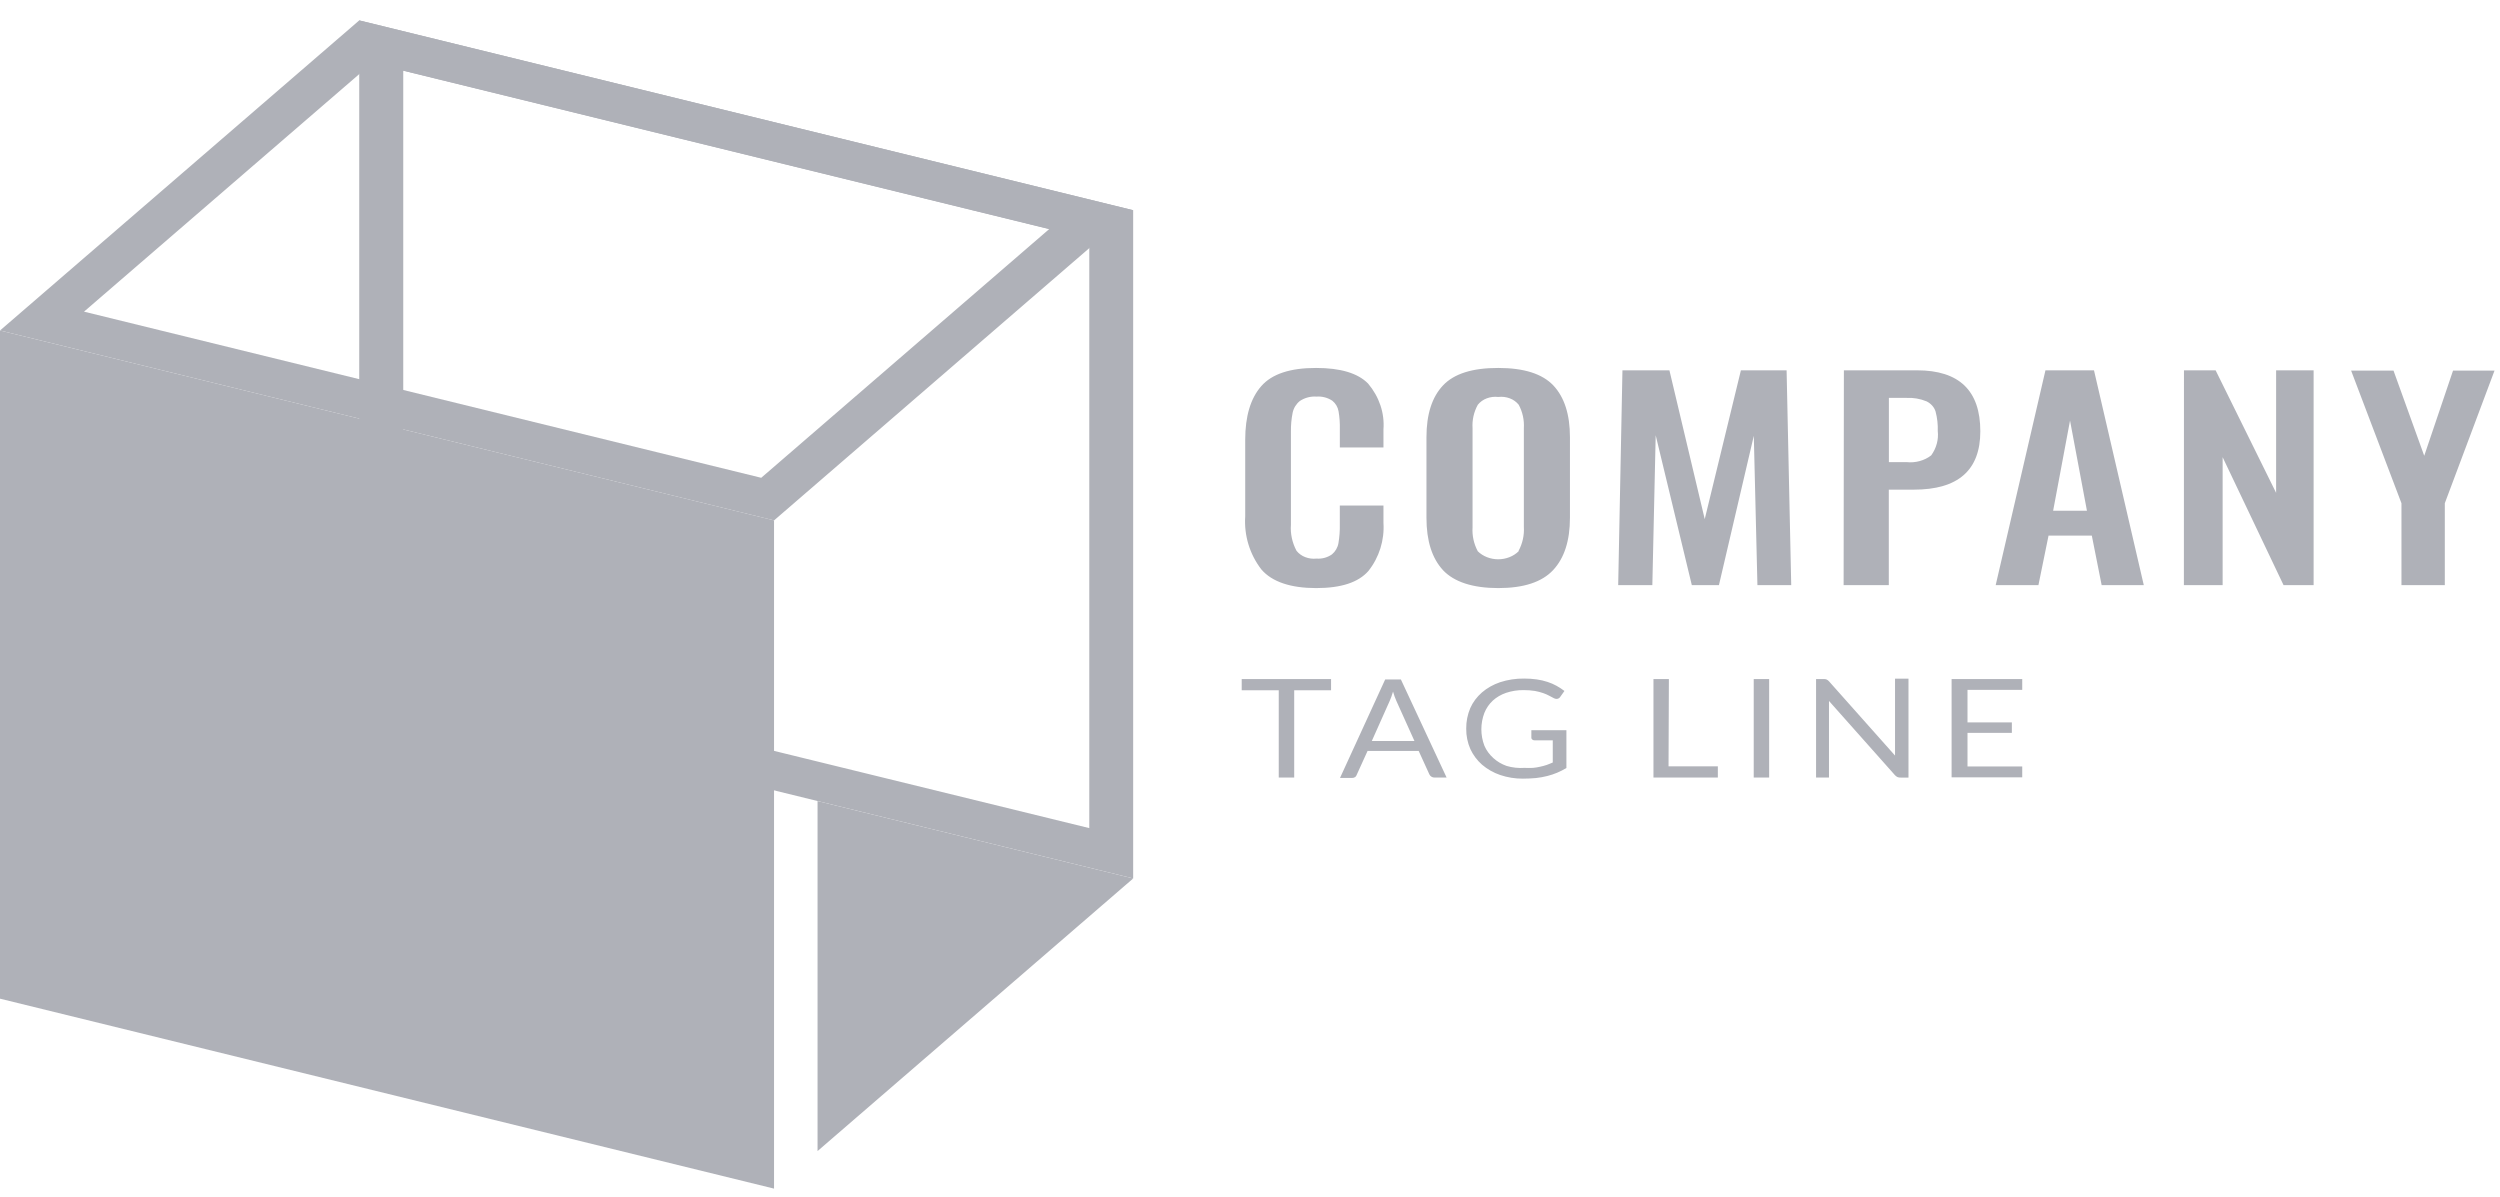
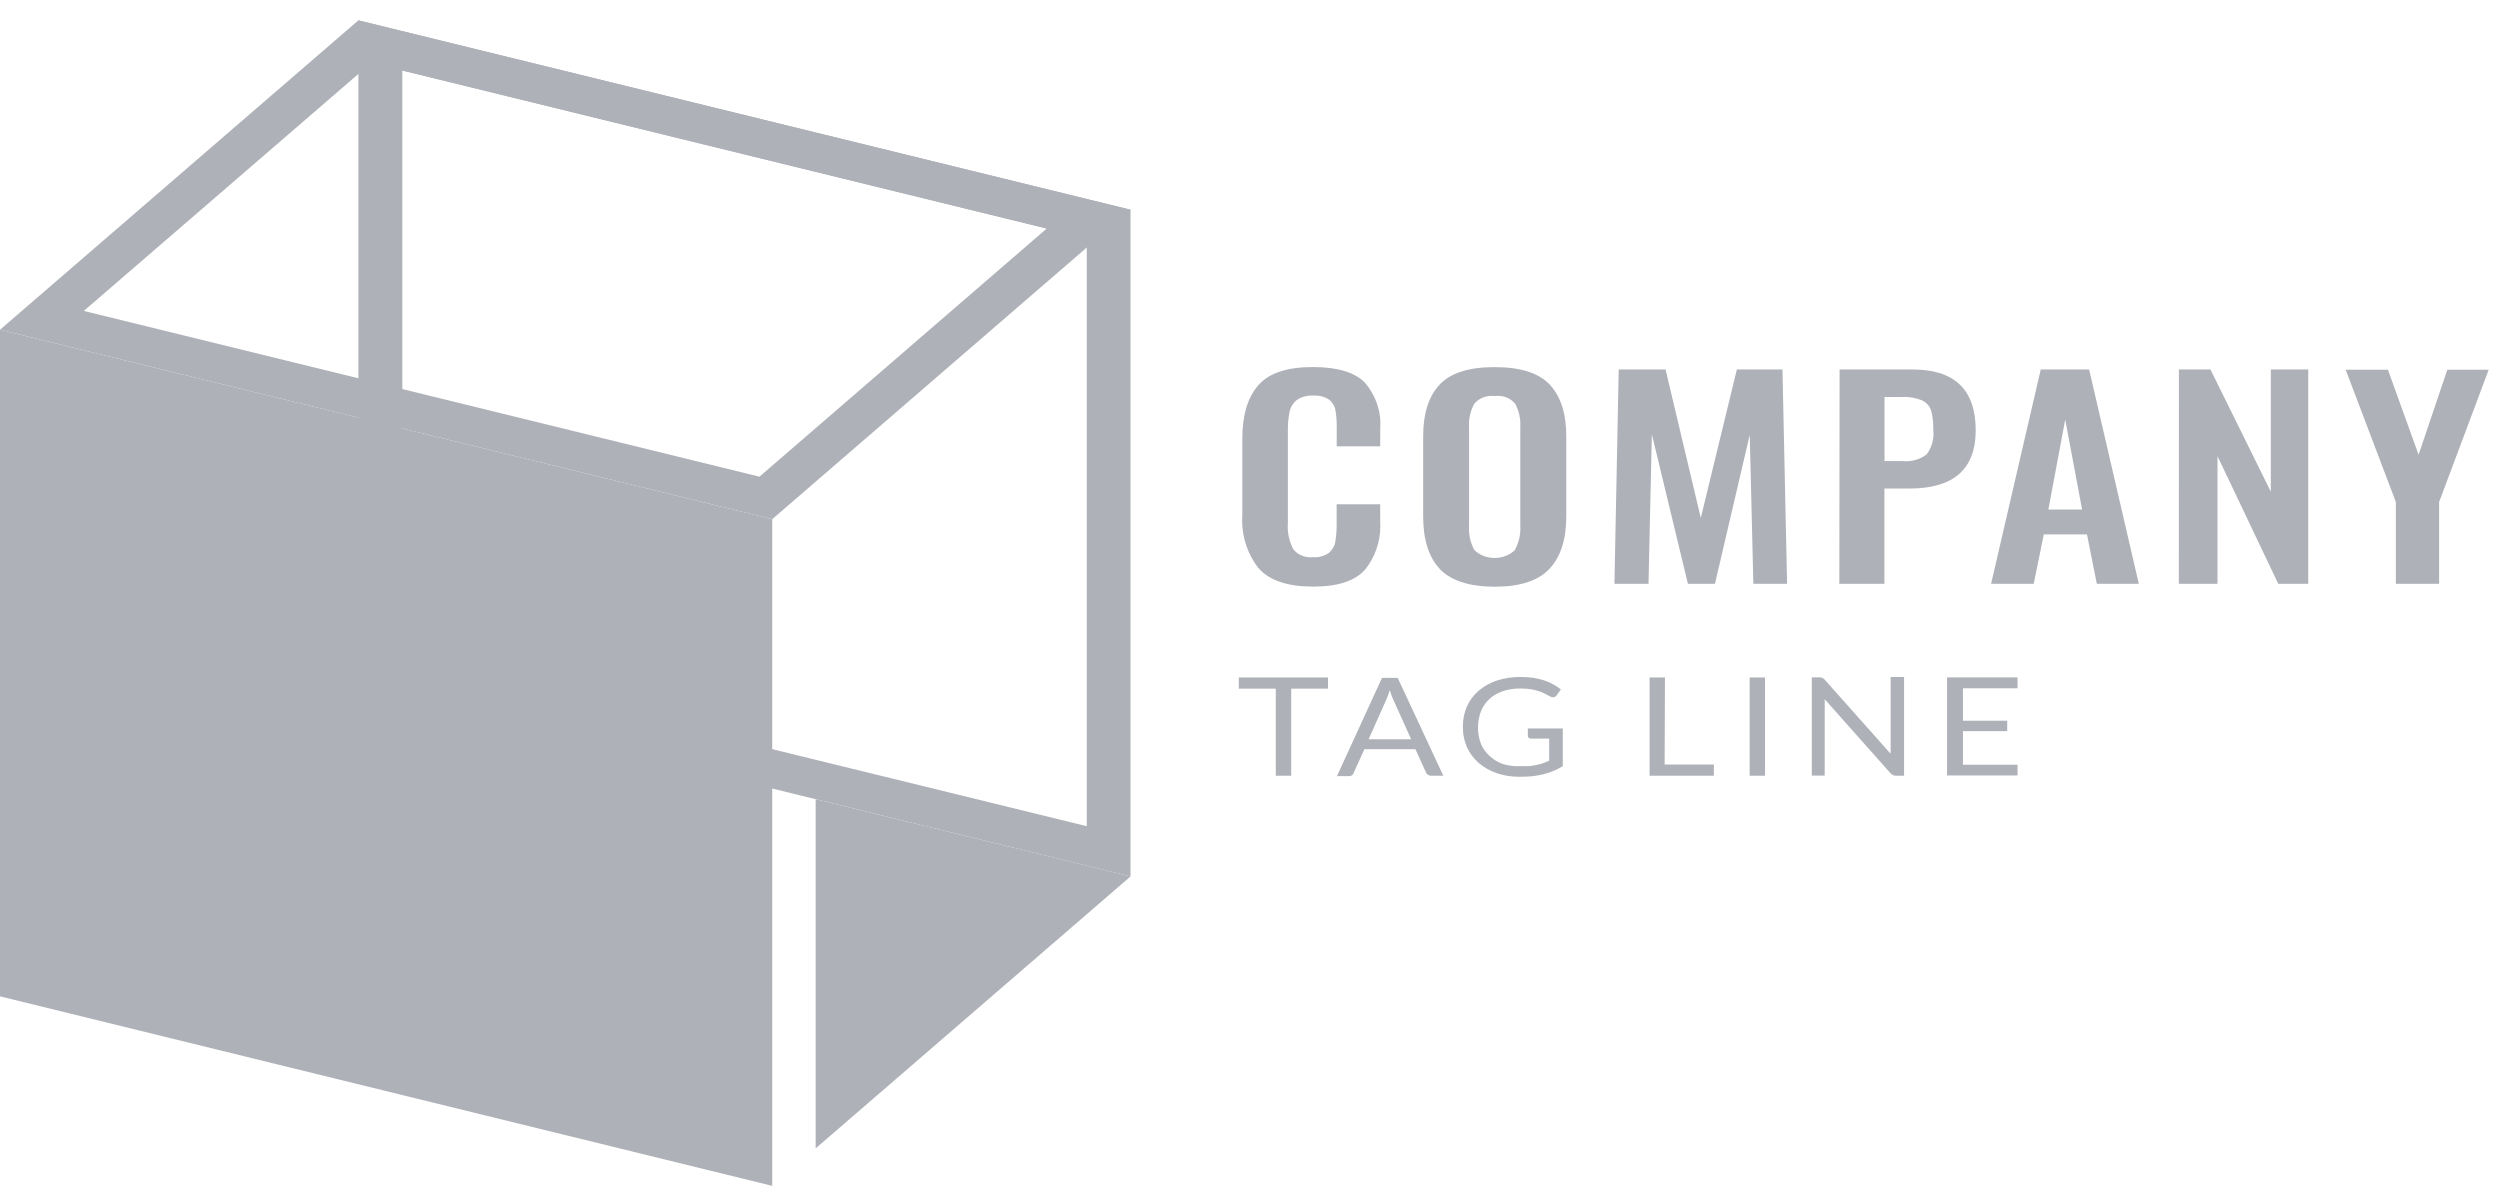
- <svg xmlns="http://www.w3.org/2000/svg" width="94" height="45" fill="none">
-   <path d="M47.425 21.408a2.947 2.947 0 0 1-.605-1.988v-2.884c0-.883.2-1.555.602-2.015.4-.46 1.089-.688 2.065-.686.917 0 1.569.196 1.953.587.42.499.625 1.109.578 1.724v.678h-1.64v-.687c.005-.224-.01-.449-.048-.671a.65.65 0 0 0-.235-.399.95.95 0 0 0-.594-.155 1.005 1.005 0 0 0-.625.164.768.768 0 0 0-.272.44 3.332 3.332 0 0 0-.065.713v3.499c-.026.337.047.675.21.982a.77.77 0 0 0 .328.238.9.9 0 0 0 .424.055.893.893 0 0 0 .58-.158.704.704 0 0 0 .245-.425c.038-.232.056-.467.051-.701v-.71h1.641v.648a2.64 2.64 0 0 1-.567 1.813c-.377.428-1.02.642-1.964.642s-1.658-.229-2.062-.704ZM54.257 21.438c-.415-.45-.622-1.103-.622-1.968v-3.033c0-.857.207-1.505.622-1.945.414-.44 1.107-.659 2.079-.657.965 0 1.654.22 2.069.657.414.44.625 1.088.625 1.945v3.032c0 .857-.21 1.514-.632 1.966-.421.451-1.107.677-2.062.677-.955 0-1.661-.229-2.08-.674Zm2.843-.728c.149-.28.216-.589.197-.897v-3.714a1.65 1.65 0 0 0-.193-.88.776.776 0 0 0-.335-.241.907.907 0 0 0-.433-.052.918.918 0 0 0-.434.052.786.786 0 0 0-.337.242c-.15.274-.217.576-.197.88v3.73c-.02.309.047.617.197.898.095.094.214.17.346.222a1.158 1.158 0 0 0 .843 0c.133-.052.25-.128.346-.222v-.018ZM61.004 13.924h1.766l1.328 5.595 1.36-5.595h1.718L67.35 22h-1.271l-.136-5.613L64.632 22h-1.02l-1.358-5.634L62.128 22h-1.284l.16-8.076ZM69.33 13.924h2.752c1.585 0 2.378.764 2.378 2.293 0 1.464-.835 2.196-2.504 2.194h-.937V22H69.32l.01-8.077Zm2.351 3.451c.168.019.338.006.5-.039.16-.044.31-.117.434-.216.195-.273.281-.593.245-.912a2.525 2.525 0 0 0-.082-.733.594.594 0 0 0-.125-.222.703.703 0 0 0-.214-.162 1.759 1.759 0 0 0-.758-.13h-.659v2.414h.66ZM76.91 13.924h1.824L80.606 22h-1.584l-.37-1.862h-1.627L76.645 22h-1.607l1.871-8.076Zm1.559 5.279-.636-3.39-.635 3.39h1.27ZM82.117 13.924h1.19l2.275 4.607v-4.607h1.41V22h-1.131l-2.29-4.81V22h-1.457l.003-8.076ZM90.294 18.92l-1.892-4.985h1.594l1.155 3.203 1.083-3.203h1.56l-1.869 4.986V22h-1.63v-3.08ZM50.048 25.532v.422h-1.386v3.282h-.581v-3.282h-1.393v-.422h3.36ZM54.393 29.236h-.449a.2.2 0 0 1-.126-.035.194.194 0 0 1-.074-.085l-.401-.88H51.42l-.4.88a.243.243 0 0 1-.062.1.208.208 0 0 1-.126.035h-.448l1.699-3.704h.59l1.72 3.69Zm-2.813-1.375h1.603l-.68-1.508a2.699 2.699 0 0 1-.125-.349c-.024.07-.044.138-.064.197l-.062.155-.672 1.505ZM57.321 28.872c.107.005.213.005.32 0 .091-.008.182-.023.271-.044.083-.017.165-.04.245-.067.075-.026.15-.059.227-.091v-.833h-.679a.137.137 0 0 1-.092-.03.086.086 0 0 1-.026-.03.074.074 0 0 1-.008-.037v-.284h1.318v1.42a2.578 2.578 0 0 1-.716.301c-.14.036-.281.061-.425.077-.165.015-.33.023-.496.023a2.59 2.59 0 0 1-.856-.138 2.09 2.09 0 0 1-.68-.387 1.79 1.79 0 0 1-.438-.586 1.851 1.851 0 0 1-.156-.769 1.92 1.92 0 0 1 .153-.774c.097-.22.247-.42.438-.587.194-.167.425-.297.68-.384.29-.095.6-.142.91-.138.158 0 .316.01.472.032.138.02.274.051.404.094.12.038.233.088.34.147.104.058.203.122.296.193l-.163.229a.142.142 0 0 1-.055.05.17.17 0 0 1-.078.02.222.222 0 0 1-.105-.029 2.113 2.113 0 0 1-.167-.088 1.504 1.504 0 0 0-.227-.1 2.127 2.127 0 0 0-.313-.082 2.614 2.614 0 0 0-.431-.032 2.009 2.009 0 0 0-.656.103c-.189.065-.36.165-.5.293a1.29 1.29 0 0 0-.315.46 1.732 1.732 0 0 0 0 1.235c.074.174.19.333.34.467.139.127.308.227.495.293.216.064.445.089.673.073ZM62.736 28.814h1.855v.422H62.17v-3.704h.58l-.013 3.282ZM66.52 29.236h-.58v-3.704h.58v3.704ZM68.681 25.55a.28.28 0 0 1 .089.067l2.483 2.792a.881.881 0 0 1 0-.132V25.517h.506v3.72h-.292a.275.275 0 0 1-.126-.021.328.328 0 0 1-.091-.07l-2.48-2.79v2.88h-.486v-3.704h.302c.033 0 .066.006.095.017ZM76.036 25.532v.407h-2.058v1.223h1.668v.393h-1.668v1.265h2.058v.407H73.38v-3.695h2.656ZM15.162 2.656l25.795 6.323v22.158l-25.795-6.32V2.655ZM13.507.766v25.127l29.1 7.136V7.905L13.508.767Z" fill="#AFB1B8" />
-   <path d="M29.104 44.692 0 37.55V12.427l29.104 7.139v25.126Z" fill="#AFB1B8" />
-   <path d="m13.99 2.371 25.458 6.244-10.826 9.35-25.463-6.247L13.99 2.37ZM13.507.767 0 12.427l29.104 7.14L42.608 7.904 13.508.767ZM30.741 43.279 42.608 33.03 30.74 30.12v13.16Z" fill="#AFB1B8" />
+ <svg xmlns="http://www.w3.org/2000/svg" version="1.1" width="67" height="32" viewBox="0 0 67 32">
+   <path fill="#afb1b8" d="M33.724 15.223c-0.271-0.35-0.435-0.795-0.435-1.278 0-0.048 0.002-0.095 0.005-0.142l-0 0.006v-2.051c0-0.628 0.142-1.106 0.428-1.433 0.284-0.327 0.774-0.489 1.468-0.488 0.652 0 1.116 0.139 1.389 0.417 0.299 0.355 0.444 0.789 0.411 1.226v0.482h-1.166v-0.489c0.004-0.159-0.007-0.319-0.034-0.477-0.020-0.116-0.081-0.214-0.166-0.283l-0.001-0.001c-0.105-0.070-0.234-0.112-0.373-0.112-0.018 0-0.035 0.001-0.052 0.002l0.002-0c-0.015-0.001-0.033-0.002-0.050-0.002-0.147 0-0.283 0.044-0.397 0.12l0.003-0.002c-0.096 0.077-0.166 0.185-0.193 0.309l-0.001 0.004c-0.030 0.14-0.047 0.302-0.047 0.467 0 0.014 0 0.028 0 0.042l-0-0.002v2.488c-0.019 0.24 0.033 0.48 0.149 0.698 0.061 0.075 0.139 0.133 0.23 0.168l0.004 0.001c0.068 0.027 0.148 0.043 0.231 0.043 0.025 0 0.050-0.001 0.074-0.004l-0.003 0c0.015 0.001 0.032 0.002 0.049 0.002 0.136 0 0.262-0.043 0.365-0.116l-0.002 0.001c0.090-0.075 0.153-0.18 0.174-0.299l0-0.003c0.027-0.165 0.040-0.332 0.036-0.498v-0.505h1.167v0.461c0.003 0.036 0.004 0.079 0.004 0.122 0 0.443-0.153 0.85-0.41 1.171l0.003-0.004c-0.268 0.304-0.725 0.457-1.397 0.457s-1.179-0.163-1.466-0.501zM38.583 15.245c-0.295-0.32-0.442-0.784-0.442-1.399v-2.157c0-0.609 0.147-1.070 0.442-1.383s0.787-0.469 1.478-0.467c0.686 0 1.176 0.156 1.471 0.467 0.294 0.313 0.444 0.774 0.444 1.383v2.156c0 0.609-0.149 1.077-0.449 1.398s-0.787 0.481-1.466 0.481-1.181-0.163-1.479-0.479zM40.604 14.727c0.106-0.199 0.154-0.419 0.14-0.638v-2.641c0.001-0.021 0.002-0.046 0.002-0.071 0-0.203-0.052-0.394-0.142-0.561l0.003 0.006c-0.062-0.076-0.142-0.135-0.234-0.17l-0.004-0.001c-0.068-0.027-0.146-0.042-0.229-0.042-0.028 0-0.056 0.002-0.083 0.005l0.003-0c-0.024-0.003-0.051-0.005-0.079-0.005-0.083 0-0.161 0.015-0.234 0.043l0.004-0.002c-0.096 0.036-0.177 0.096-0.239 0.171l-0.001 0.001c-0.107 0.195-0.154 0.41-0.14 0.626v2.652c-0.014 0.22 0.033 0.439 0.14 0.639 0.068 0.067 0.152 0.121 0.246 0.158 0.089 0.036 0.192 0.056 0.3 0.056s0.211-0.021 0.305-0.058l-0.006 0.002c0.095-0.037 0.178-0.091 0.246-0.158v-0.013zM43.381 9.902h1.256l0.944 3.979 0.967-3.979h1.222l0.124 5.743h-0.904l-0.097-3.991-0.932 3.991h-0.725l-0.966-4.006-0.090 4.006h-0.913l0.114-5.743zM49.301 9.902h1.957c1.127 0 1.691 0.543 1.691 1.631 0 1.041-0.594 1.562-1.781 1.56h-0.666v2.552h-1.208l0.007-5.744zM50.973 12.356c0.119 0.014 0.24 0.004 0.356-0.028 0.114-0.031 0.22-0.083 0.309-0.154 0.139-0.194 0.2-0.422 0.174-0.649 0.001-0.019 0.001-0.041 0.001-0.063 0-0.163-0.022-0.321-0.062-0.471l0.003 0.013c-0.019-0.061-0.050-0.114-0.089-0.158l0 0c-0.042-0.047-0.093-0.086-0.149-0.114l-0.003-0.001c-0.141-0.059-0.304-0.094-0.476-0.094-0.022 0-0.044 0.001-0.066 0.002l0.003-0h-0.469v1.717h0.469zM54.692 9.902h1.297l1.331 5.743h-1.126l-0.263-1.324h-1.157l-0.27 1.324h-1.143l1.331-5.743zM55.8 13.655l-0.452-2.411-0.452 2.411h0.903zM58.394 9.902h0.846l1.618 3.276v-3.276h1.003v5.743h-0.804l-1.628-3.42v3.42h-1.036l0.002-5.743zM64.209 13.454l-1.345-3.545h1.133l0.821 2.278 0.77-2.278h1.109l-1.329 3.546v2.19h-1.159v-2.19zM35.59 18.156v0.3h-0.986v2.334h-0.413v-2.334h-0.991v-0.3h2.389zM38.679 20.79h-0.319c-0.003 0-0.006 0-0.009 0-0.030 0-0.058-0.009-0.081-0.025l0 0c-0.023-0.015-0.041-0.035-0.052-0.060l-0-0.001-0.285-0.626h-1.367l-0.284 0.626c-0.009 0.028-0.024 0.052-0.044 0.071l-0 0c-0.023 0.016-0.052 0.025-0.082 0.025-0.003 0-0.005-0-0.008-0h-0.318l1.208-2.634h0.42l1.223 2.624zM36.679 19.812h1.14l-0.484-1.072c-0.031-0.067-0.061-0.15-0.086-0.235l-0.003-0.014c-0.017 0.050-0.031 0.098-0.045 0.14l-0.044 0.11-0.478 1.070zM40.762 20.531c0.076 0.004 0.151 0.004 0.228 0 0.065-0.006 0.129-0.016 0.193-0.031 0.059-0.012 0.117-0.028 0.174-0.048 0.053-0.018 0.107-0.042 0.161-0.065v-0.592h-0.483c-0.001 0-0.003 0-0.004 0-0.023 0-0.044-0.008-0.061-0.022l0 0c-0.008-0.006-0.014-0.013-0.018-0.021l-0-0c-0.004-0.007-0.006-0.015-0.006-0.024 0-0.001 0-0.002 0-0.003v0-0.202h0.937v1.010c-0.147 0.091-0.316 0.165-0.496 0.211l-0.013 0.003c-0.1 0.026-0.2 0.043-0.302 0.055-0.117 0.011-0.235 0.016-0.353 0.016-0.005 0-0.010 0-0.015 0-0.212 0-0.416-0.036-0.606-0.102l0.013 0.004c-0.186-0.065-0.347-0.158-0.486-0.277l0.002 0.002c-0.129-0.114-0.234-0.253-0.308-0.409l-0.003-0.008c-0.070-0.156-0.111-0.338-0.111-0.529 0-0.006 0-0.012 0-0.019v0.001c-0-0.005-0-0.010-0-0.016 0-0.193 0.040-0.377 0.112-0.543l-0.003 0.009c0.069-0.156 0.176-0.299 0.311-0.417 0.138-0.119 0.302-0.211 0.484-0.273 0.206-0.068 0.427-0.101 0.647-0.098 0.112 0 0.225 0.007 0.336 0.023 0.098 0.014 0.195 0.036 0.287 0.067 0.085 0.027 0.166 0.063 0.242 0.105 0.074 0.041 0.144 0.087 0.211 0.137l-0.116 0.163c-0.010 0.015-0.023 0.027-0.039 0.035l-0.001 0c-0.016 0.009-0.035 0.014-0.055 0.014h-0c-0.028-0.001-0.053-0.008-0.075-0.021l0.001 0c-0.049-0.023-0.088-0.044-0.126-0.066l0.007 0.004c-0.045-0.025-0.099-0.049-0.154-0.069l-0.008-0.002c-0.062-0.022-0.136-0.042-0.213-0.057l-0.009-0.001c-0.087-0.015-0.188-0.023-0.29-0.023-0.006 0-0.011 0-0.017 0h0.001c-0.004-0-0.010-0-0.015-0-0.162 0-0.317 0.027-0.462 0.076l0.010-0.003c-0.134 0.046-0.256 0.117-0.356 0.208-0.095 0.090-0.171 0.199-0.222 0.321l-0.002 0.006c-0.051 0.13-0.081 0.281-0.081 0.439s0.030 0.309 0.084 0.448l-0.003-0.008c0.053 0.124 0.135 0.237 0.242 0.332 0.099 0.090 0.219 0.161 0.352 0.208 0.154 0.046 0.316 0.063 0.479 0.052zM44.612 20.49h1.319v0.3h-1.722v-2.634h0.412l-0.009 2.334zM47.303 20.79h-0.412v-2.634h0.412v2.634zM48.84 18.169c0.025 0.012 0.046 0.028 0.063 0.047l0 0 1.766 1.985c-0.001-0.014-0.002-0.030-0.002-0.047s0.001-0.033 0.002-0.049l-0 0.002v-1.963h0.36v2.645h-0.208c-0.004 0-0.009 0-0.014 0-0.027 0-0.054-0.006-0.077-0.016l0.001 0c-0.025-0.013-0.047-0.030-0.065-0.050l-0-0-1.764-1.984v2.048h-0.346v-2.634h0.215c0.023 0 0.047 0.004 0.068 0.012zM54.070 18.156v0.289h-1.463v0.87h1.186v0.279h-1.186v0.9h1.463v0.289h-1.889v-2.628h1.889zM10.782 1.889l18.343 4.496v15.757l-18.343-4.494v-15.76zM9.605 0.545v17.868l20.693 5.075v-17.866l-20.693-5.076z" />
+   <path fill="#afb1b8" d="M20.696 31.781l-20.696-5.079v-17.865l20.696 5.077v17.867z" />
+   <path fill="#afb1b8" d="M9.948 1.686l18.103 4.44-7.698 6.649-18.107-4.442 7.702-6.647zM9.605 0.545l-9.605 8.292 20.696 5.077 9.603-8.294-20.693-5.075zM21.86 30.776l8.439-7.288-8.439-2.069v9.358z" />
</svg>
